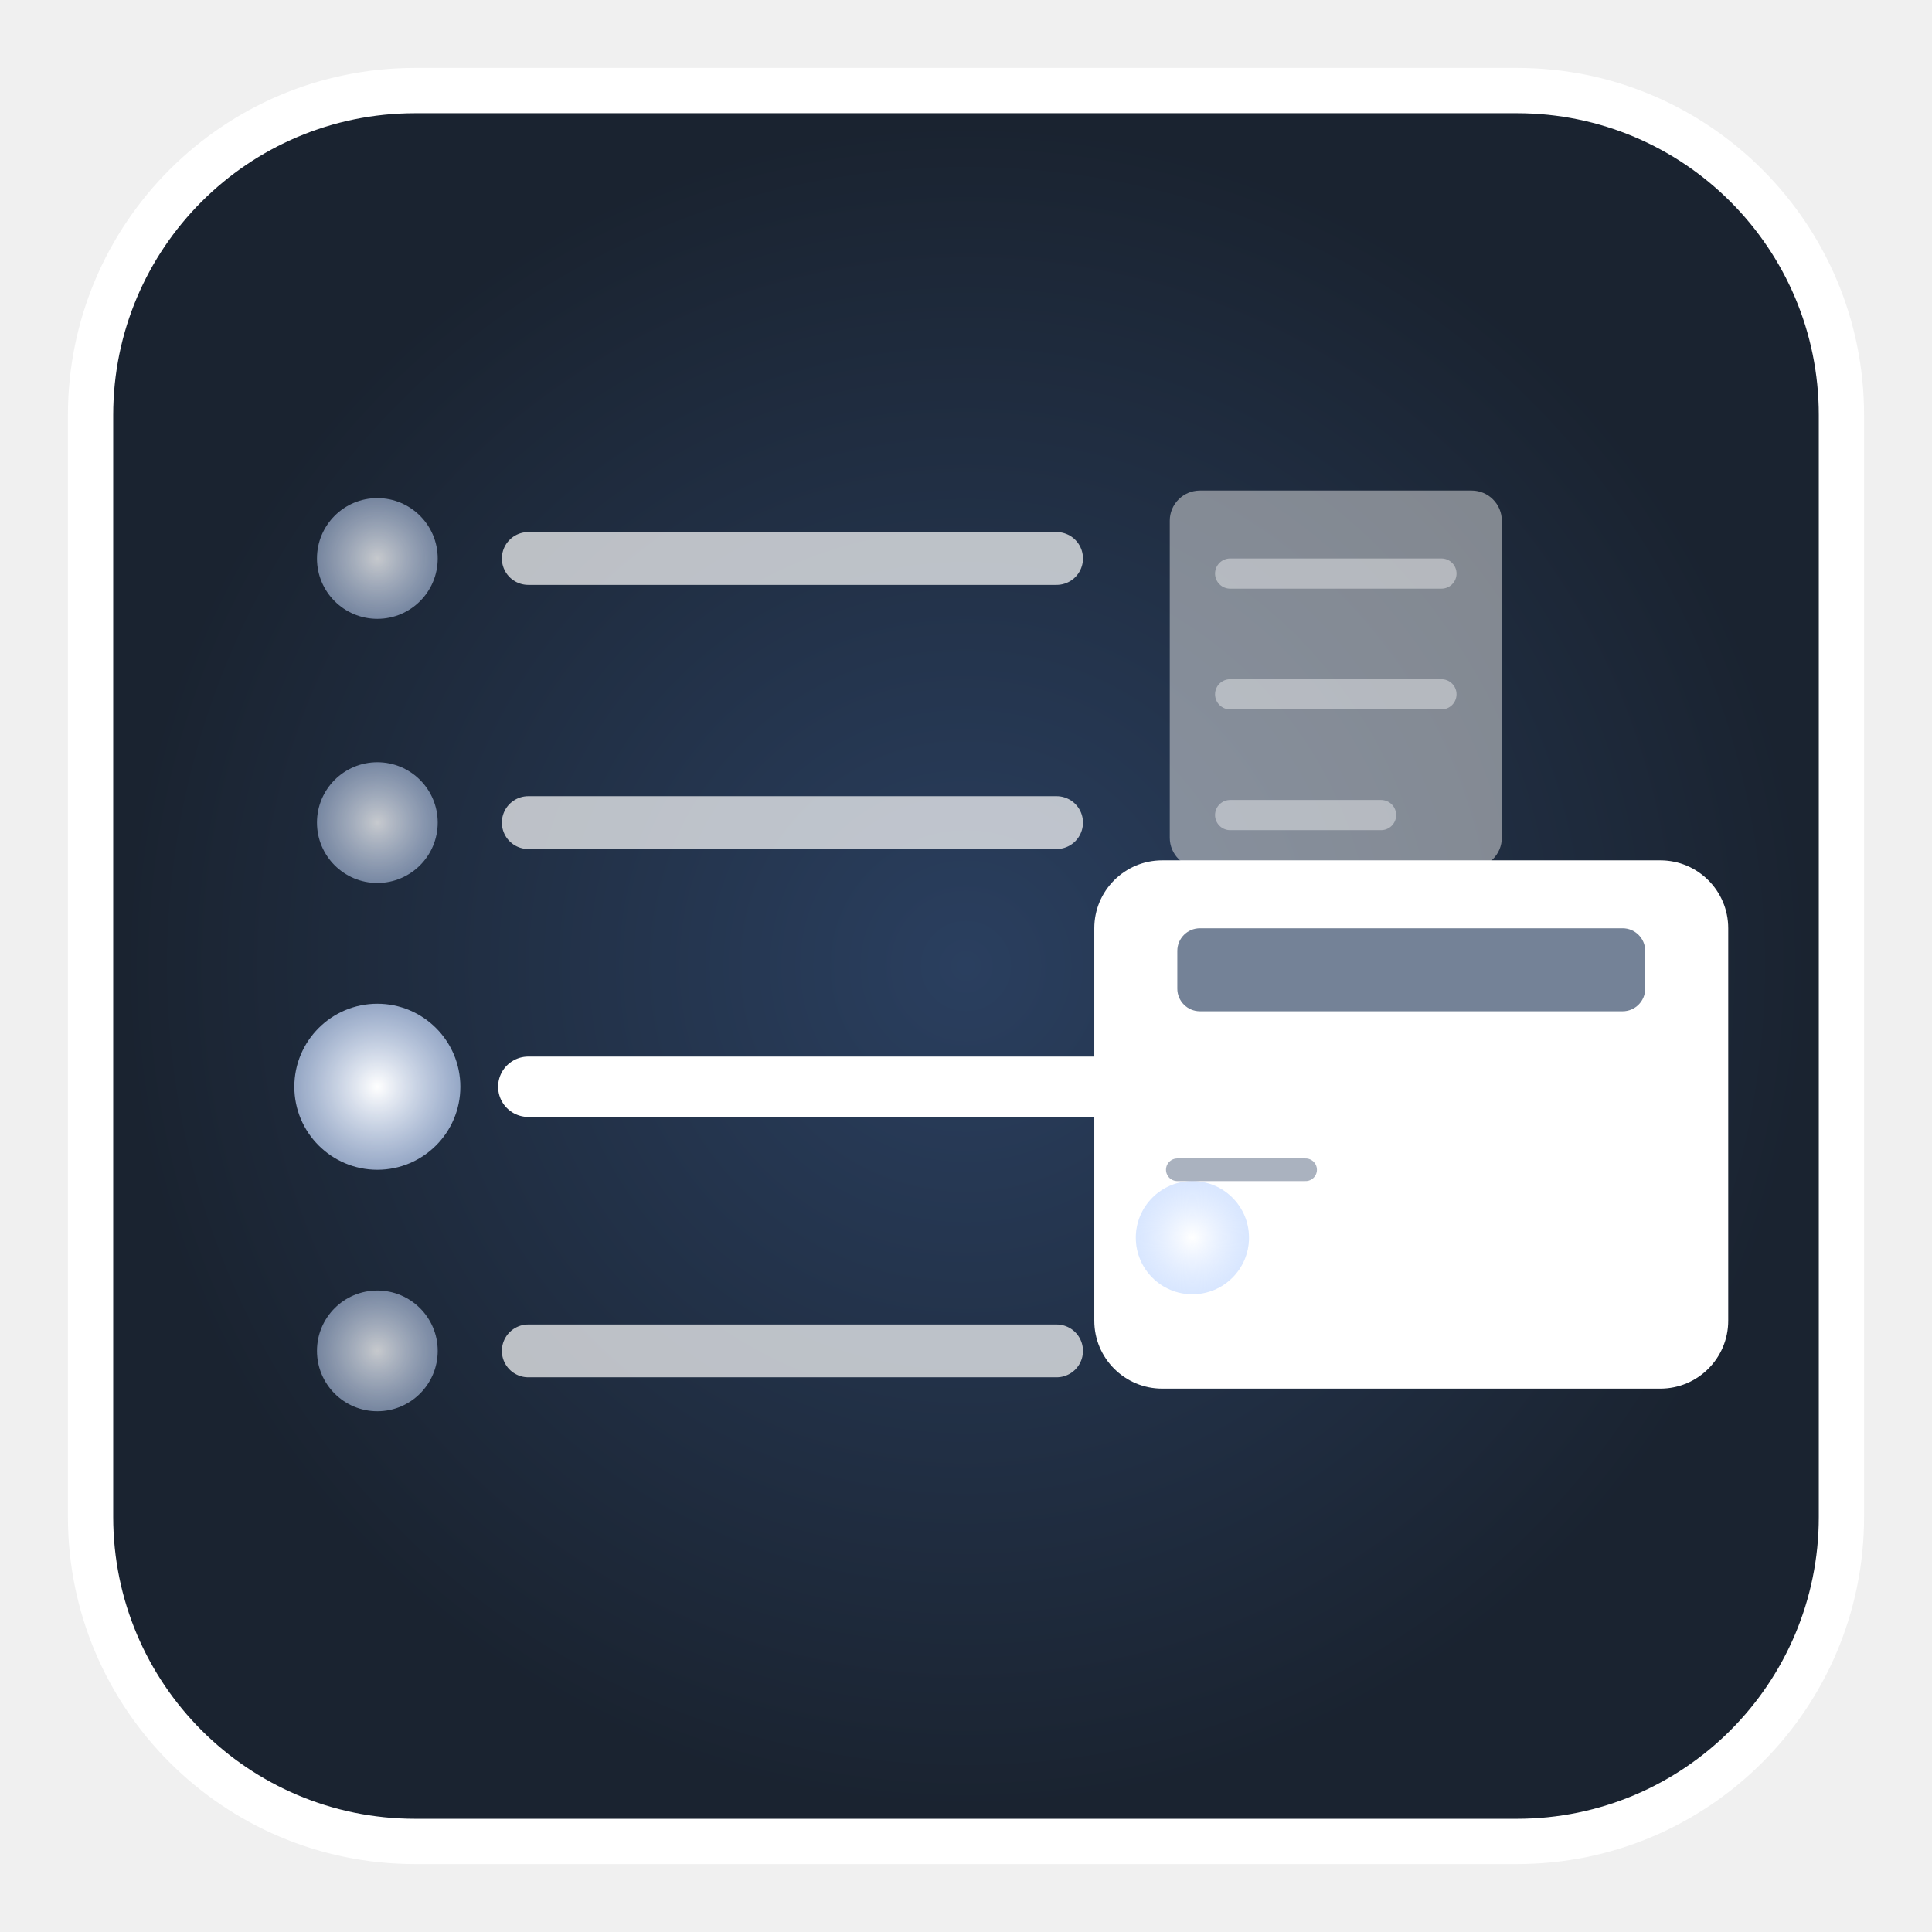
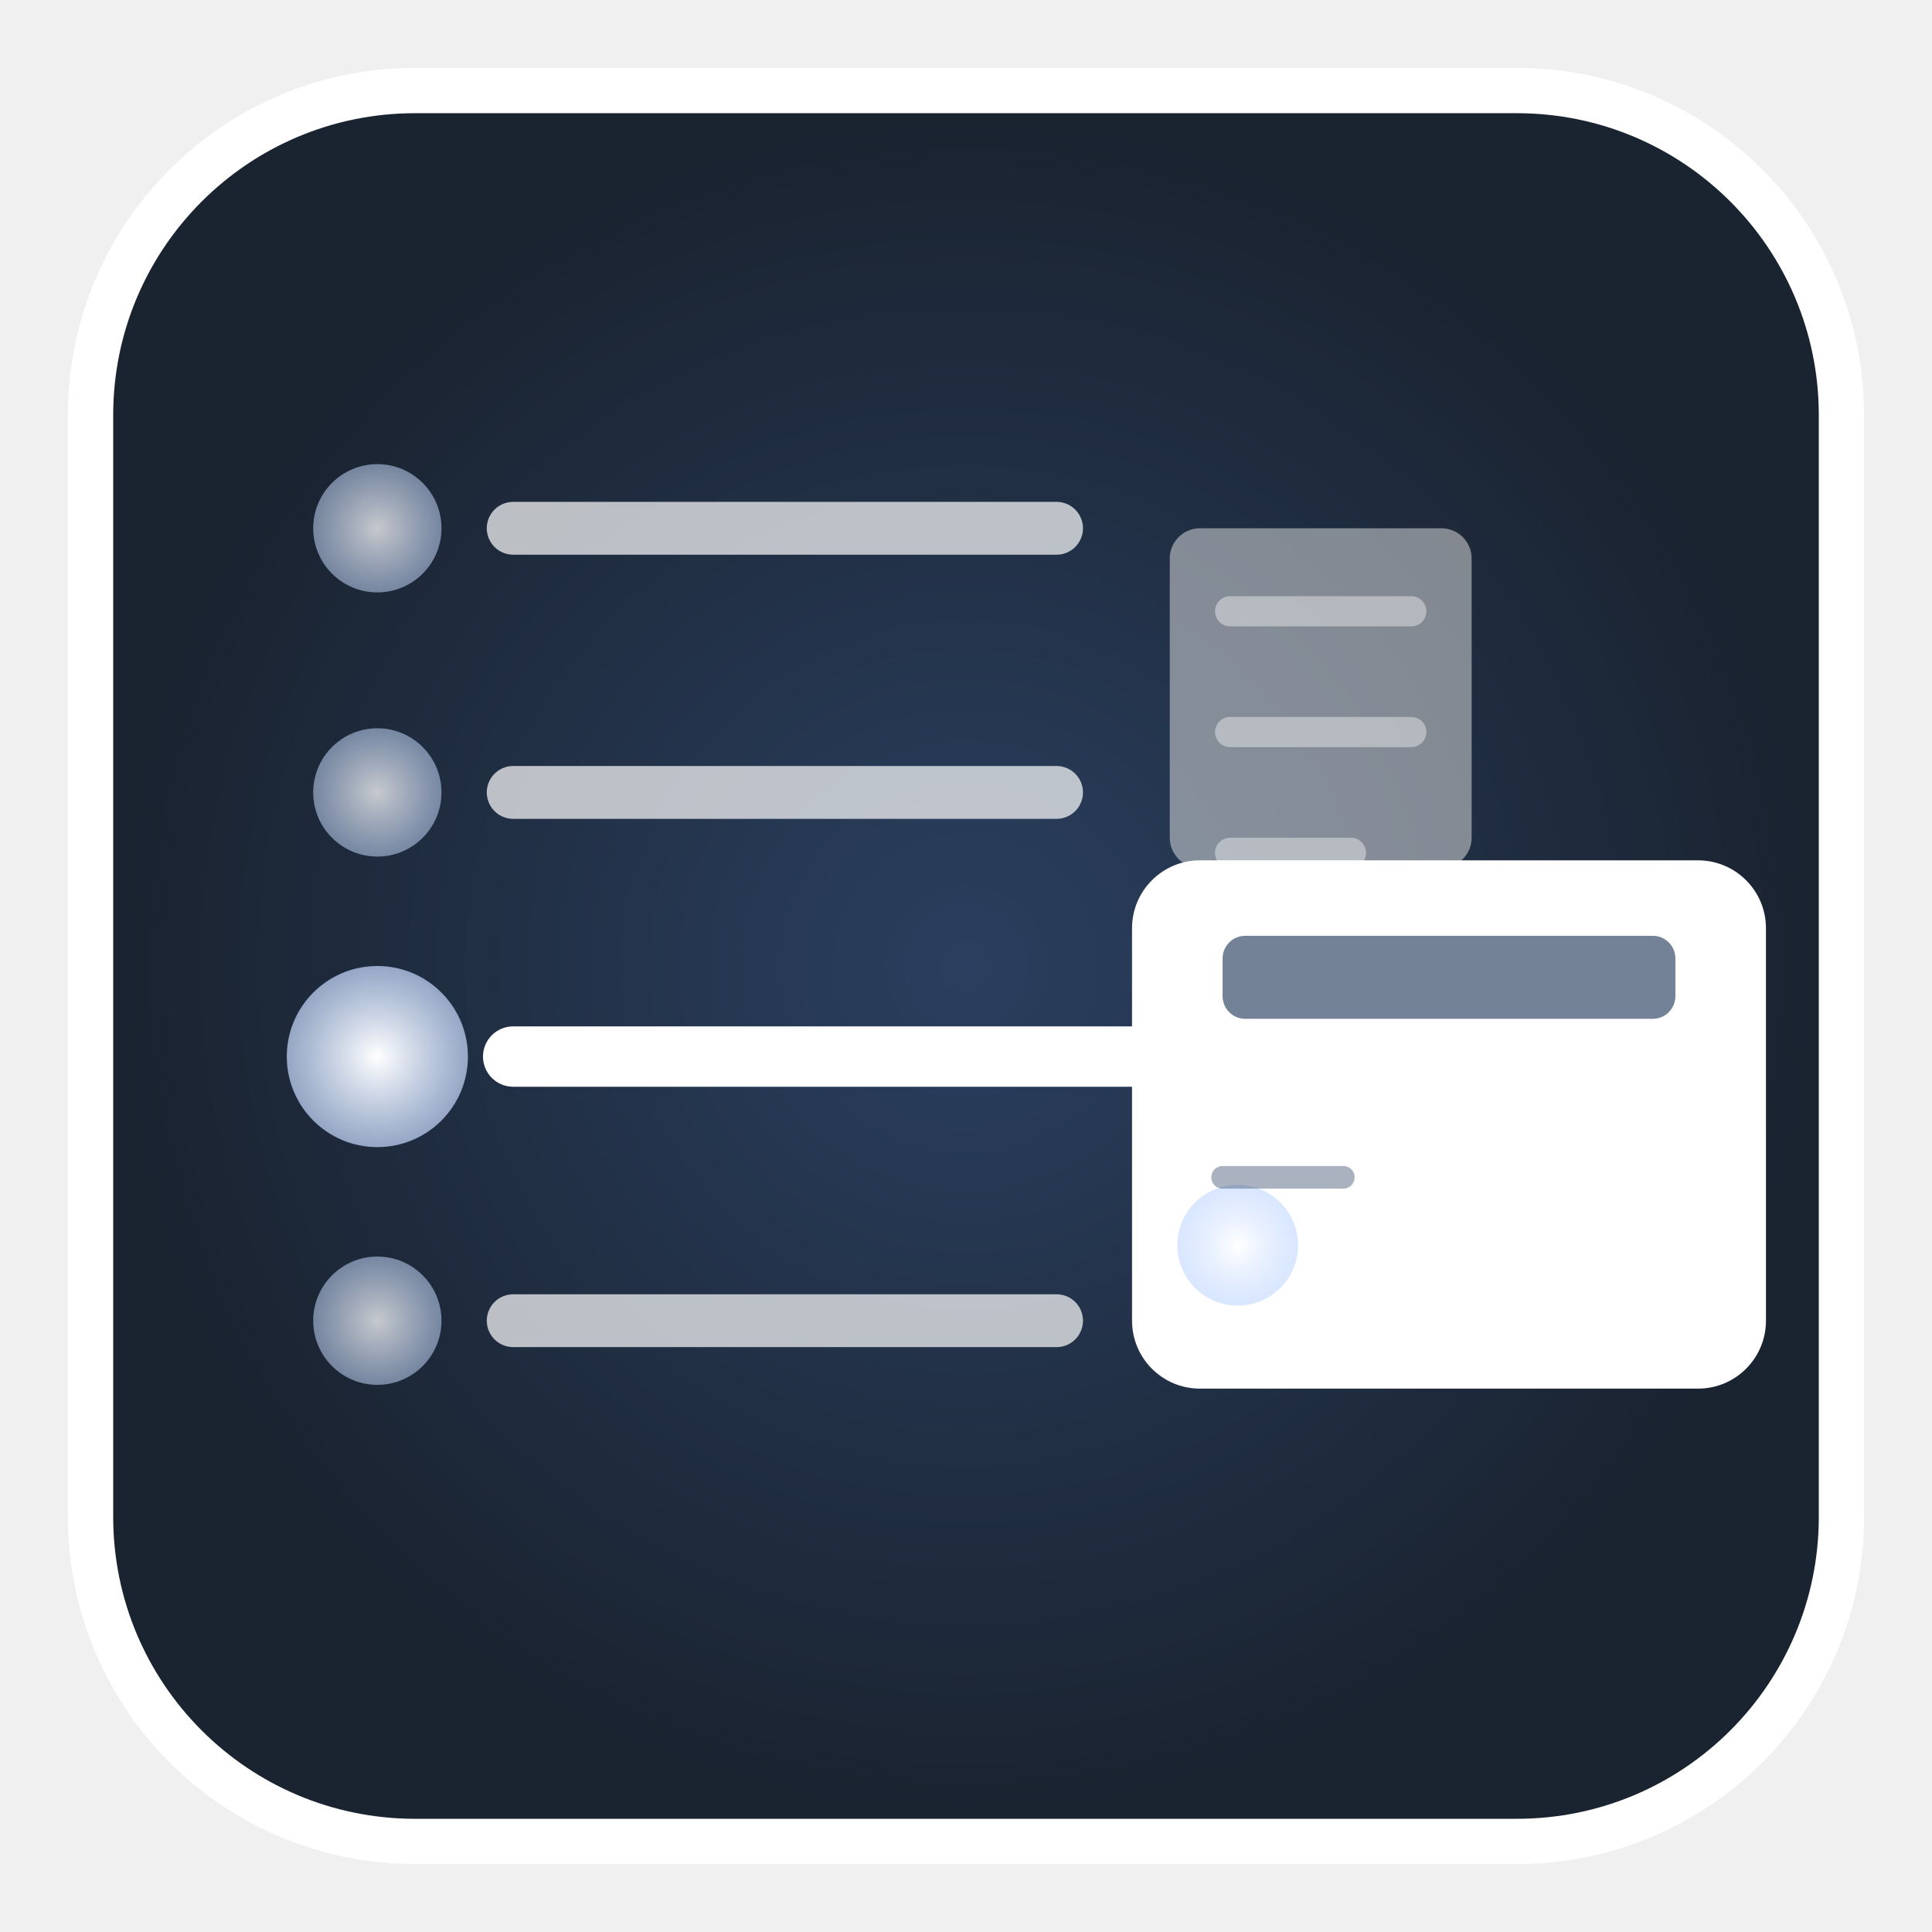
<svg xmlns="http://www.w3.org/2000/svg" viewBox="0 0 512 512" width="512" height="512">
  <defs>
    <radialGradient id="bgGradient" cx="50%" cy="50%" r="50%">
      <stop offset="0%" style="stop-color:#2a3f5f;stop-opacity:1" />
      <stop offset="100%" style="stop-color:#1a2330;stop-opacity:1" />
    </radialGradient>
    <radialGradient id="dotGradient" cx="50%" cy="50%" r="50%">
      <stop offset="0%" style="stop-color:#ffffff;stop-opacity:1.0" />
      <stop offset="100%" style="stop-color:#c8dcff;stop-opacity:0.7" />
    </radialGradient>
  </defs>
  <rect x="18" y="18" width="476" height="476" rx="92" ry="92" fill="#ffffff" stroke="none" />
  <rect x="30" y="30" width="452" height="452" rx="80" ry="80" fill="url(#bgGradient)" stroke="none" />
-   <circle cx="100" cy="148" r="16" fill="url(#dotGradient)" opacity="0.75" />
-   <line x1="140" y1="148" x2="280" y2="148" stroke="#ffffff" stroke-width="14" stroke-linecap="round" opacity="0.7" />
-   <circle cx="100" cy="218" r="16" fill="url(#dotGradient)" opacity="0.75" />
-   <line x1="140" y1="218" x2="280" y2="218" stroke="#ffffff" stroke-width="14" stroke-linecap="round" opacity="0.7" />
-   <circle cx="100" cy="288" r="22" fill="url(#dotGradient)" />
-   <line x1="140" y1="288" x2="300" y2="288" stroke="#ffffff" stroke-width="16" stroke-linecap="round" />
-   <circle cx="100" cy="358" r="16" fill="url(#dotGradient)" opacity="0.75" />
-   <line x1="140" y1="358" x2="280" y2="358" stroke="#ffffff" stroke-width="14" stroke-linecap="round" opacity="0.7" />
-   <rect x="310" y="130" width="88" height="100" rx="8" fill="#e8e8e8" opacity="0.5" />
-   <line x1="326" y1="152" x2="382" y2="152" stroke="#ffffff" stroke-width="8" stroke-linecap="round" opacity="0.4" />
-   <line x1="326" y1="184" x2="382" y2="184" stroke="#ffffff" stroke-width="8" stroke-linecap="round" opacity="0.4" />
-   <line x1="326" y1="216" x2="366" y2="216" stroke="#ffffff" stroke-width="8" stroke-linecap="round" opacity="0.4" />
-   <rect x="290" y="228" width="168" height="140" rx="18" fill="#ffffff" />
-   <rect x="312" y="246" width="124" height="22" rx="6" fill="#2a3f5f" opacity="0.65" />
-   <circle cx="316" cy="328" r="15" fill="url(#dotGradient)" />
-   <line x1="312" y1="310" x2="346" y2="310" stroke="#2a3f5f" stroke-width="6" stroke-linecap="round" opacity="0.4" />
+   <circle cx="100" cy="140" r="17" fill="url(#dotGradient)" opacity="0.75" />
+   <line x1="136" y1="140" x2="280" y2="140" stroke="#ffffff" stroke-width="14" stroke-linecap="round" opacity="0.7" />
+   <circle cx="100" cy="210" r="17" fill="url(#dotGradient)" opacity="0.75" />
+   <line x1="136" y1="210" x2="280" y2="210" stroke="#ffffff" stroke-width="14" stroke-linecap="round" opacity="0.7" />
+   <circle cx="100" cy="280" r="24" fill="url(#dotGradient)" />
+   <line x1="136" y1="280" x2="300" y2="280" stroke="#ffffff" stroke-width="16" stroke-linecap="round" />
+   <circle cx="100" cy="350" r="17" fill="url(#dotGradient)" opacity="0.75" />
+   <line x1="136" y1="350" x2="280" y2="350" stroke="#ffffff" stroke-width="14" stroke-linecap="round" opacity="0.7" />
+   <rect x="310" y="140" width="80" height="90" rx="8" fill="#e8e8e8" opacity="0.5" />
+   <line x1="326" y1="162" x2="374" y2="162" stroke="#ffffff" stroke-width="8" stroke-linecap="round" opacity="0.4" />
+   <line x1="326" y1="194" x2="374" y2="194" stroke="#ffffff" stroke-width="8" stroke-linecap="round" opacity="0.4" />
+   <line x1="326" y1="226" x2="358" y2="226" stroke="#ffffff" stroke-width="8" stroke-linecap="round" opacity="0.4" />
+   <rect x="300" y="228" width="168" height="140" rx="18" fill="#ffffff" />
+   <rect x="324" y="248" width="120" height="22" rx="6" fill="#2a3f5f" opacity="0.65" />
+   <circle cx="328" cy="330" r="16" fill="url(#dotGradient)" />
+   <line x1="324" y1="312" x2="356" y2="312" stroke="#2a3f5f" stroke-width="6" stroke-linecap="round" opacity="0.4" />
</svg>
